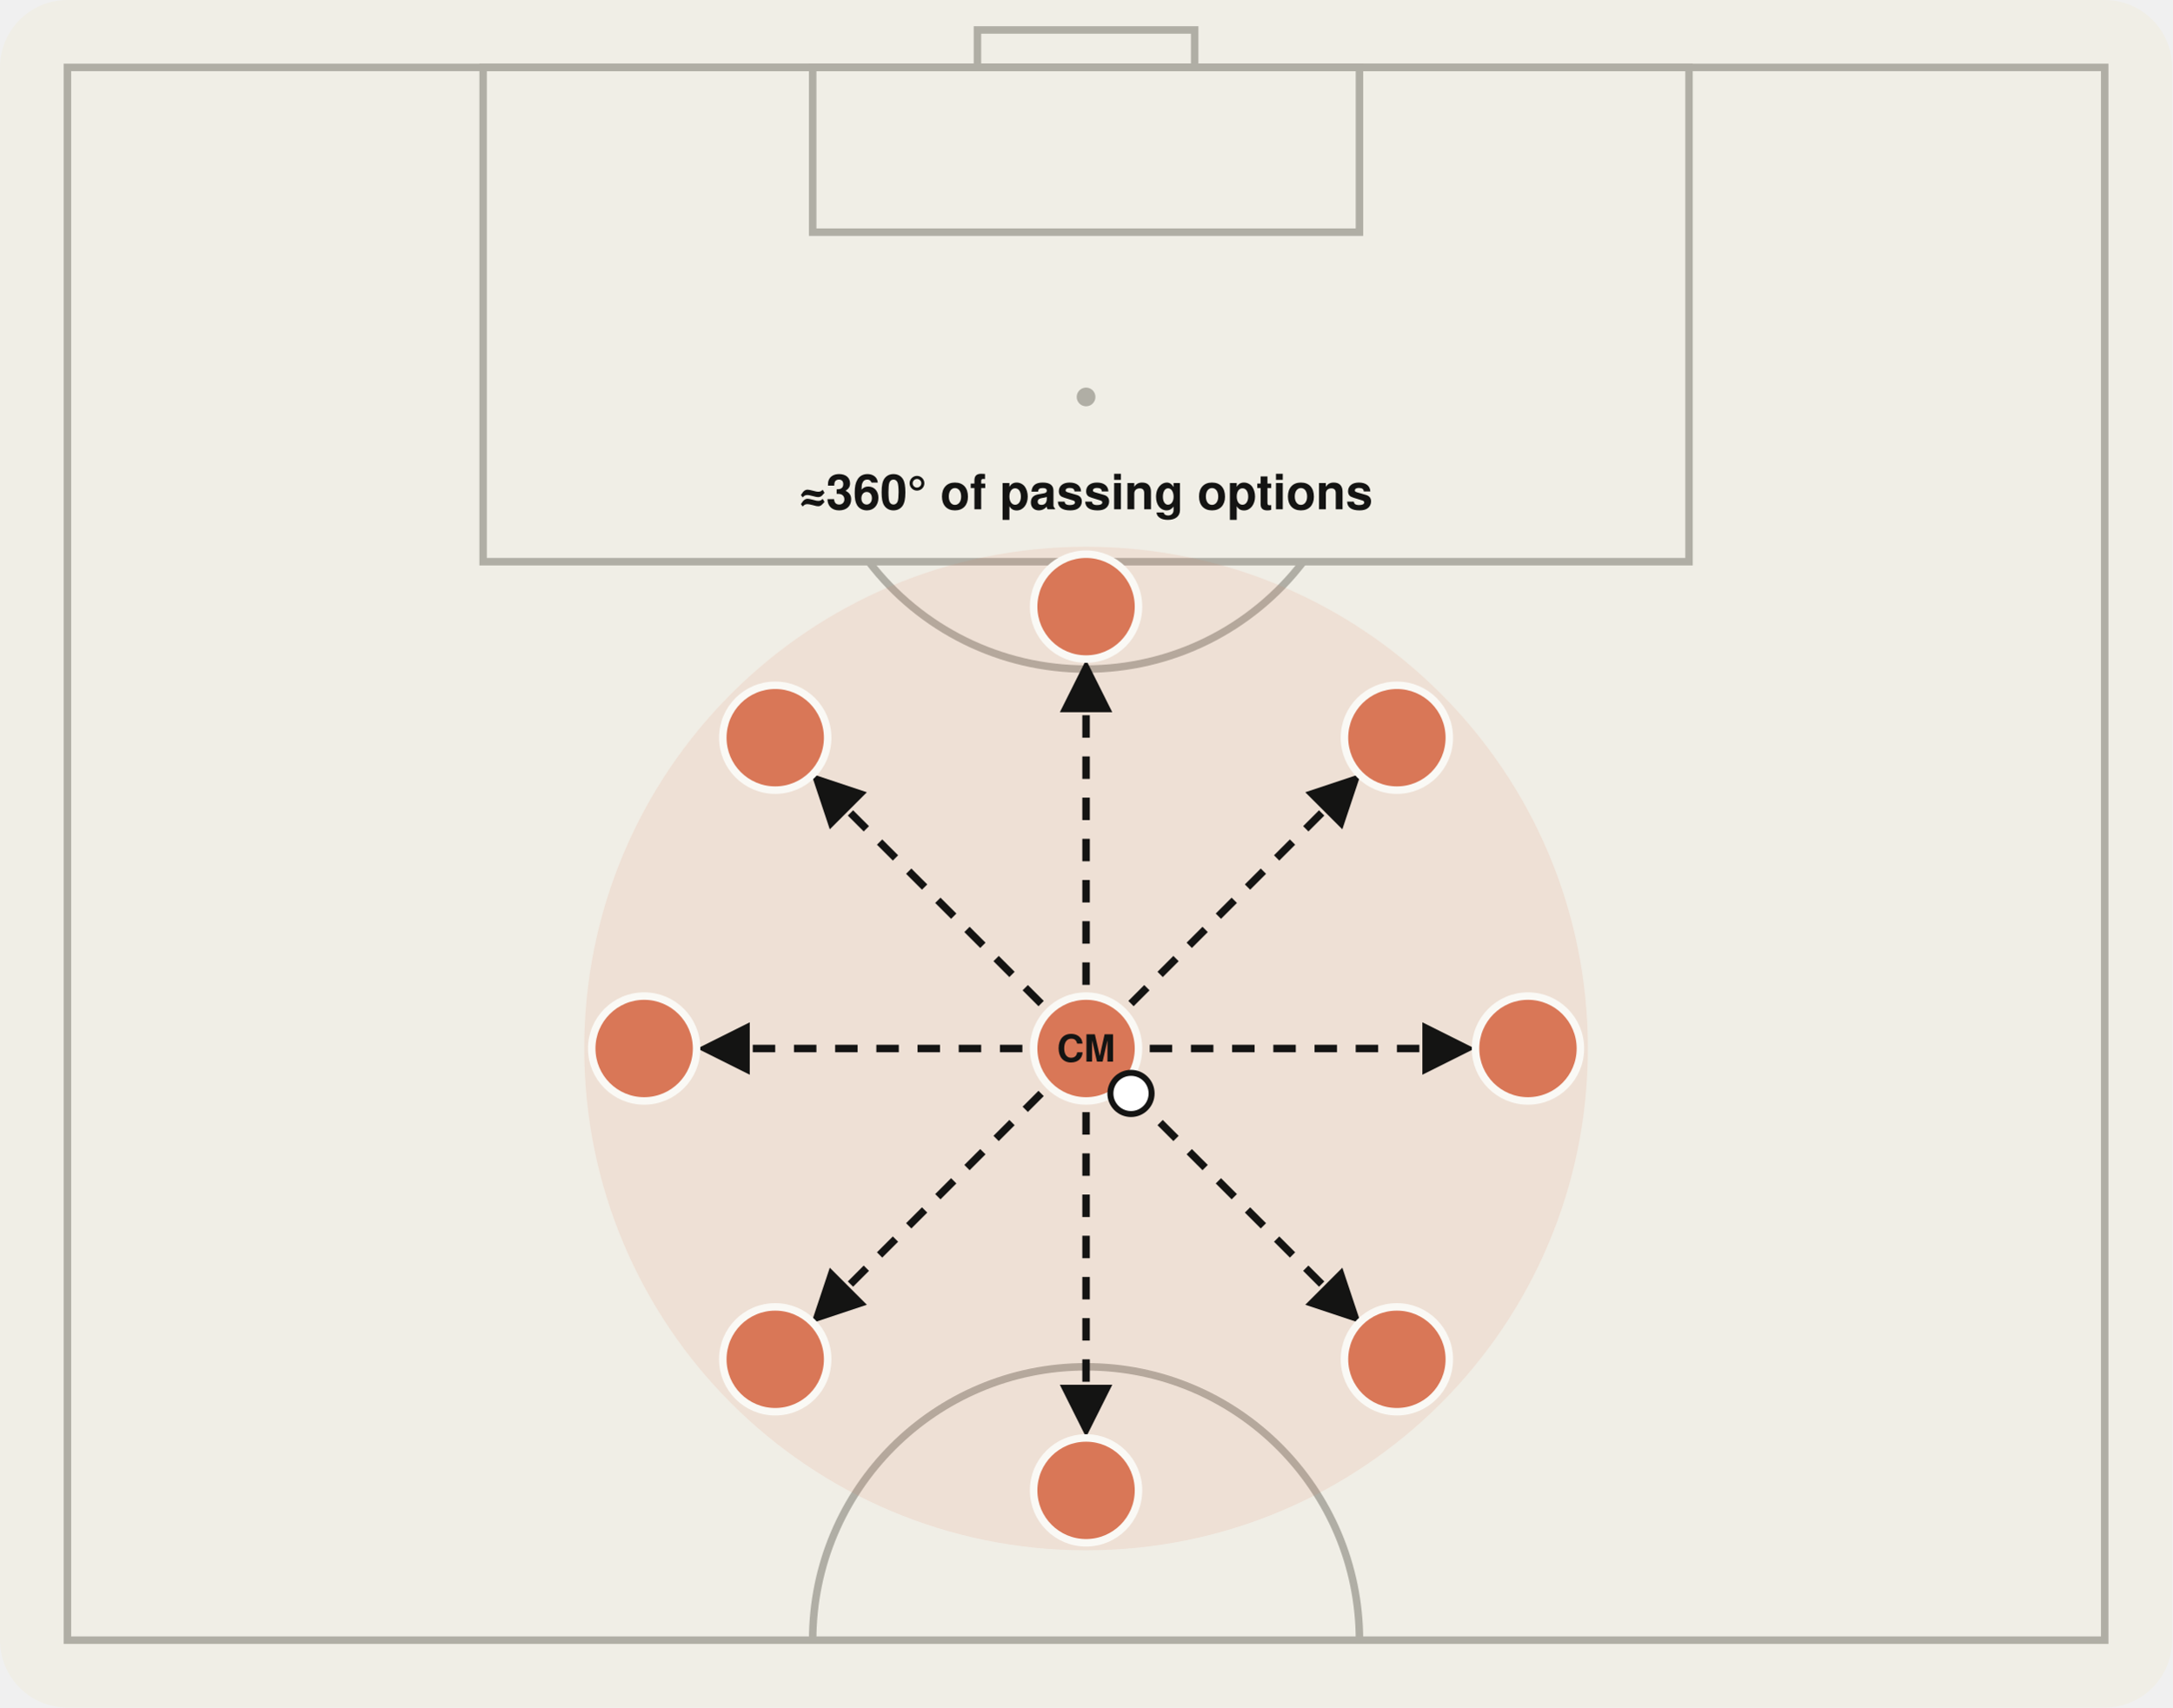
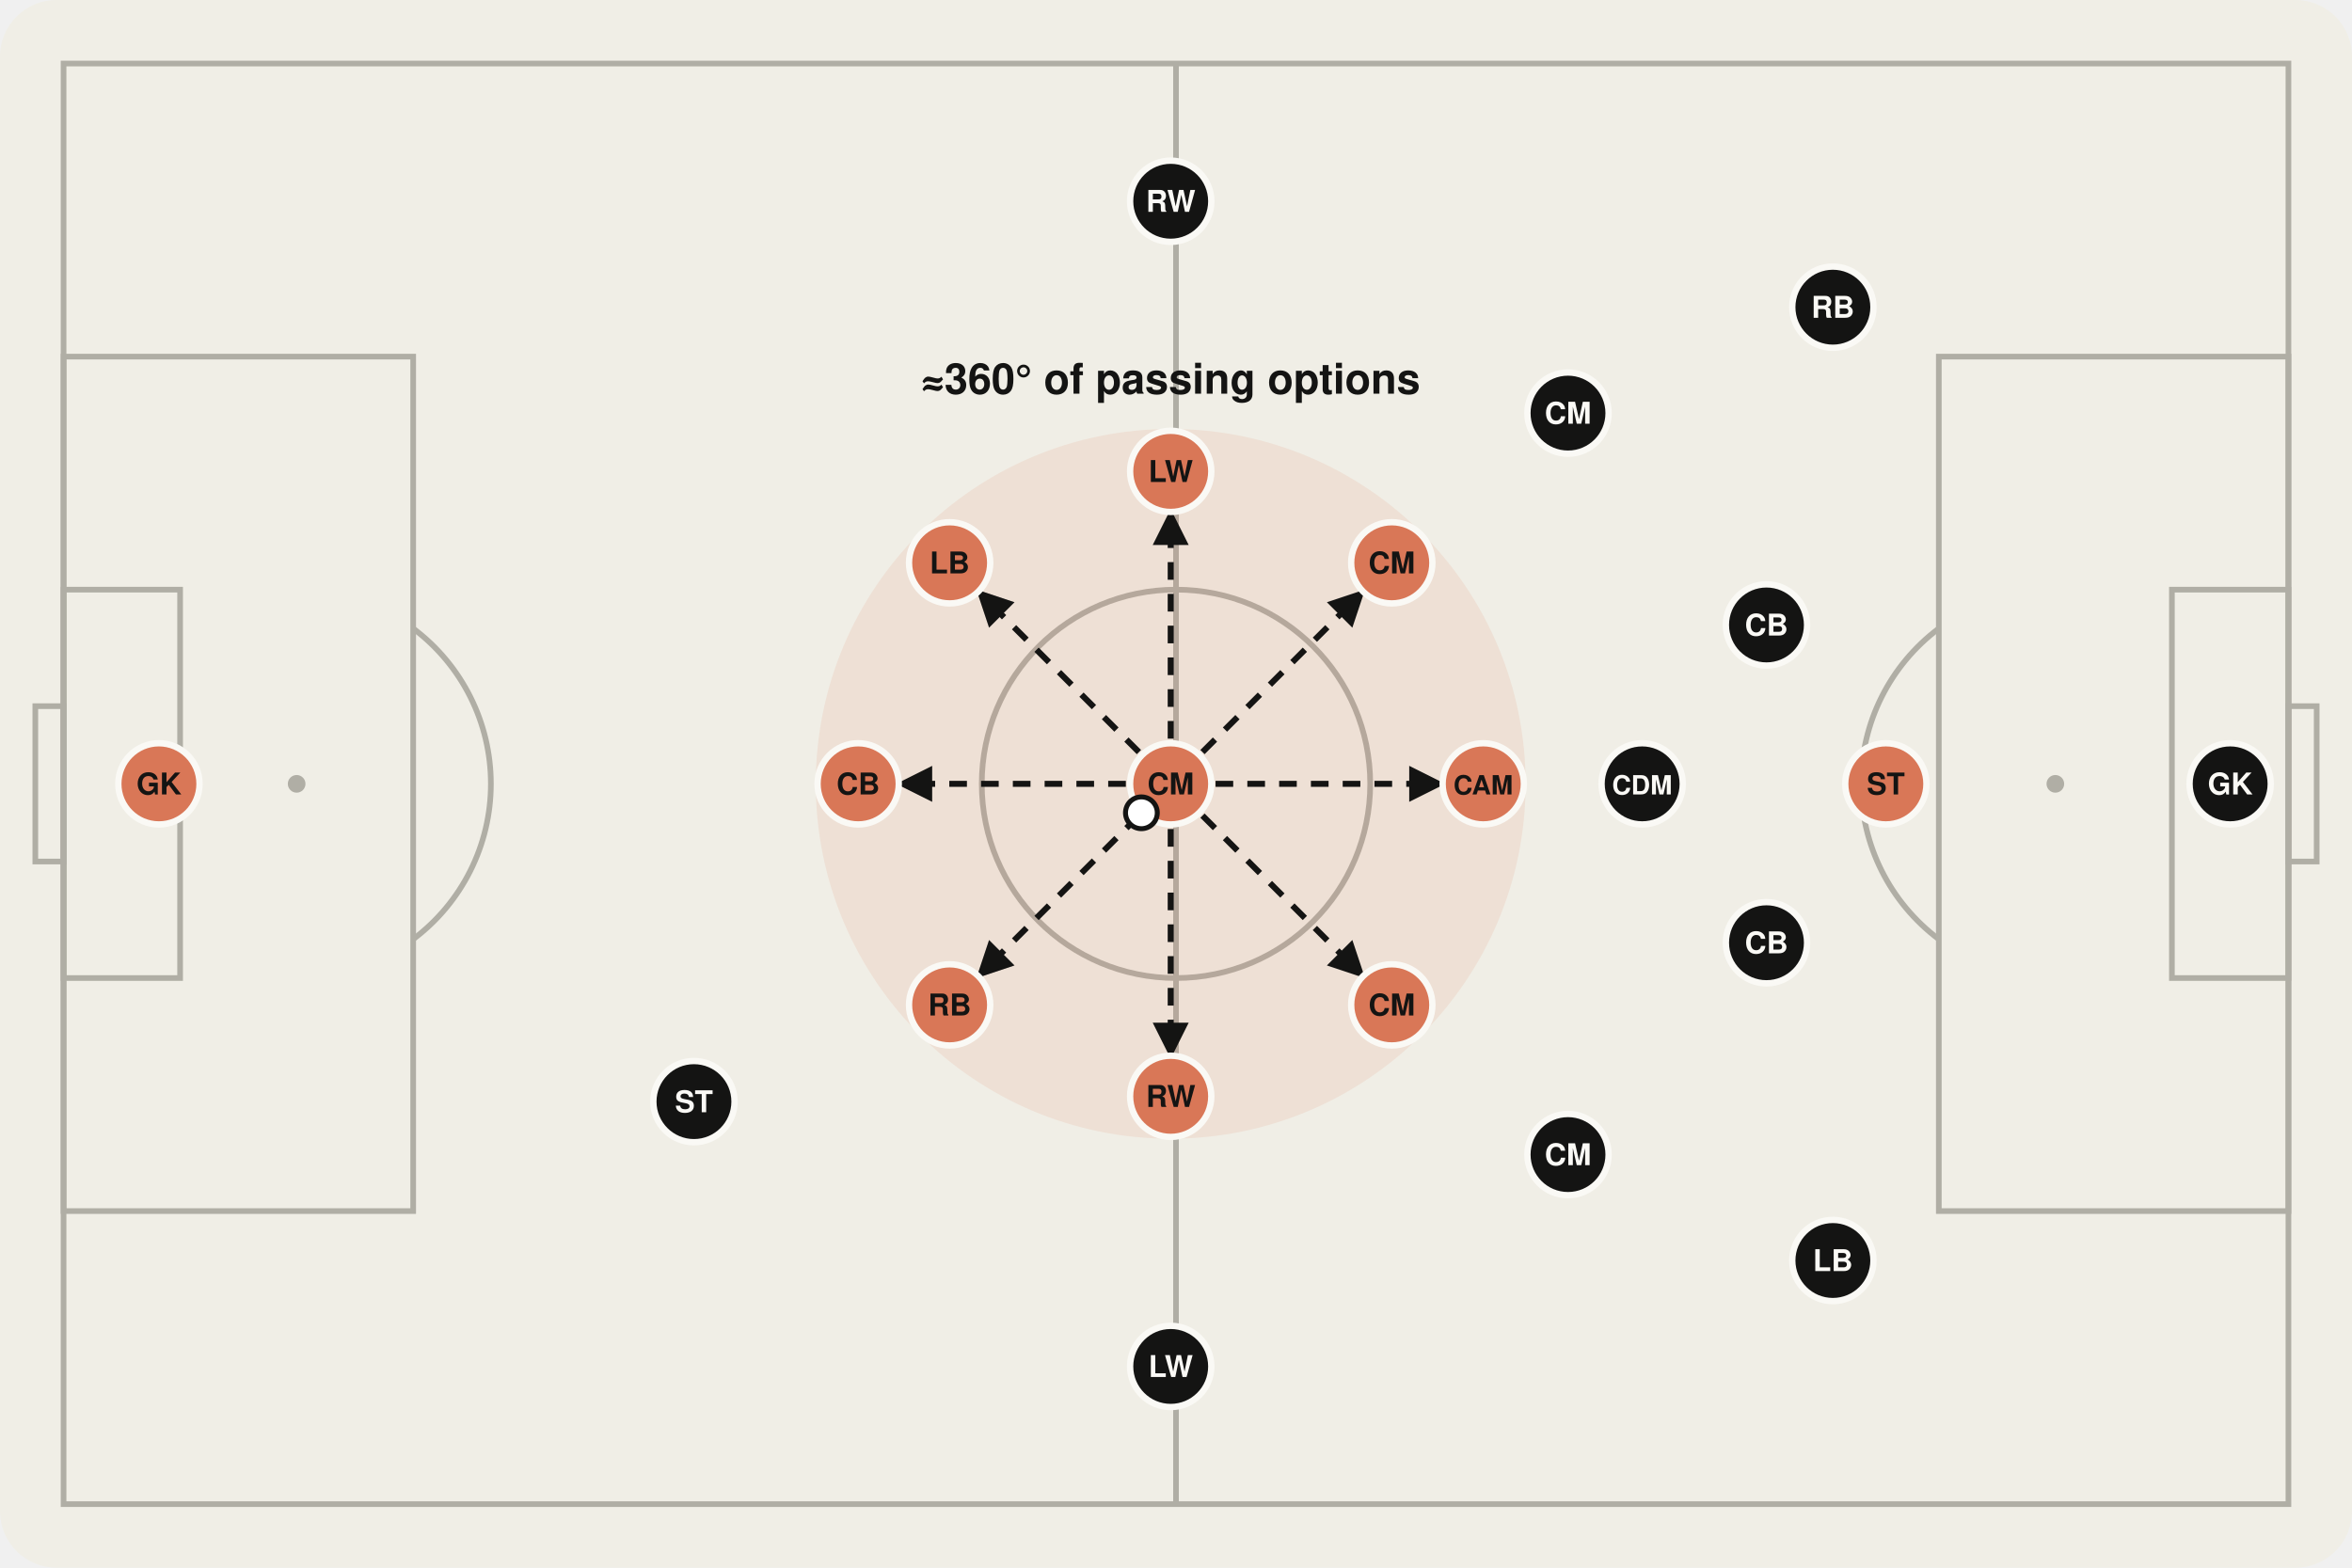
- <svg xmlns="http://www.w3.org/2000/svg" viewBox="0 0 580 456" role="img" aria-label="A central midfielder in the middle of the pitch with teammates in every direction: about 360 degrees of passing options">
+ <svg xmlns="http://www.w3.org/2000/svg" viewBox="0 0 666 444" role="img" aria-label="A central midfielder in the middle of the pitch with teammates in every direction: about 360 degrees of passing options">
  <defs>
-     <marker id="ac" viewBox="0 0 10 10" refX="8" refY="5" markerWidth="7" markerHeight="7" orient="auto-start-reverse">
+     <marker id="ac" viewBox="0 0 10 10" refX="8" refY="5" markerWidth="6" markerHeight="6" orient="auto-start-reverse">
      <path d="M0 0L10 5L0 10z" fill="#D97757" />
    </marker>
-     <marker id="as" viewBox="0 0 10 10" refX="8" refY="5" markerWidth="7" markerHeight="7" orient="auto-start-reverse">
+     <marker id="as" viewBox="0 0 10 10" refX="8" refY="5" markerWidth="6" markerHeight="6" orient="auto-start-reverse">
      <path d="M0 0L10 5L0 10z" fill="#141413" />
    </marker>
-     <marker id="ap" viewBox="0 0 10 10" refX="8" refY="5" markerWidth="7" markerHeight="7" orient="auto-start-reverse">
+     <marker id="ap" viewBox="0 0 10 10" refX="8" refY="5" markerWidth="6" markerHeight="6" orient="auto-start-reverse">
      <path d="M0 0L10 5L0 10z" fill="#141413" />
    </marker>
  </defs>
-   <rect x="0" y="0" width="580" height="456" rx="18" fill="#F0EEE6" />
-   <rect x="18" y="18" width="544" height="420" fill="none" stroke="#B0AEA5" stroke-width="2" />
-   <rect x="129" y="18" width="322" height="132" fill="none" stroke="#B0AEA5" stroke-width="2" />
-   <rect x="217" y="18" width="146" height="44" fill="none" stroke="#B0AEA5" stroke-width="2" />
-   <rect x="261" y="8" width="58" height="10" fill="none" stroke="#B0AEA5" stroke-width="2" />
-   <circle cx="290" cy="106" r="2.5" fill="#B0AEA5" />
-   <path d="M232 150 A73 73 0 0 0 348 150" fill="none" stroke="#B0AEA5" stroke-width="2" />
-   <path d="M217 438 A73 73 0 0 1 363 438" fill="none" stroke="#B0AEA5" stroke-width="2" />
-   <circle cx="290" cy="280" r="134" fill="#D97757" fill-opacity=".12" />
-   <path d="M290.0 263.0 L290.0 179.0" fill="none" stroke="#141413" stroke-width="2" stroke-dasharray="6 5" opacity="1" marker-end="url(#ap)" />
-   <circle cx="290" cy="162" r="14" fill="#D97757" stroke="#FAF9F5" stroke-width="2" />
-   <text x="290" y="165.5" text-anchor="middle" font-family="system-ui,Segoe UI,Helvetica,Arial,sans-serif" font-size="10" font-weight="700" fill="#141413" />
-   <path d="M302.0 268.0 L361.4 208.6" fill="none" stroke="#141413" stroke-width="2" stroke-dasharray="6 5" opacity="1" marker-end="url(#ap)" />
-   <circle cx="373" cy="197" r="14" fill="#D97757" stroke="#FAF9F5" stroke-width="2" />
-   <text x="373" y="200.5" text-anchor="middle" font-family="system-ui,Segoe UI,Helvetica,Arial,sans-serif" font-size="10" font-weight="700" fill="#141413" />
-   <path d="M307.0 280.0 L391.0 280.0" fill="none" stroke="#141413" stroke-width="2" stroke-dasharray="6 5" opacity="1" marker-end="url(#ap)" />
-   <circle cx="408" cy="280" r="14" fill="#D97757" stroke="#FAF9F5" stroke-width="2" />
-   <text x="408" y="283.5" text-anchor="middle" font-family="system-ui,Segoe UI,Helvetica,Arial,sans-serif" font-size="10" font-weight="700" fill="#141413" />
-   <path d="M302.0 292.0 L361.4 351.4" fill="none" stroke="#141413" stroke-width="2" stroke-dasharray="6 5" opacity="1" marker-end="url(#ap)" />
-   <circle cx="373" cy="363" r="14" fill="#D97757" stroke="#FAF9F5" stroke-width="2" />
-   <text x="373" y="366.5" text-anchor="middle" font-family="system-ui,Segoe UI,Helvetica,Arial,sans-serif" font-size="10" font-weight="700" fill="#141413" />
-   <path d="M290.0 297.0 L290.0 381.0" fill="none" stroke="#141413" stroke-width="2" stroke-dasharray="6 5" opacity="1" marker-end="url(#ap)" />
-   <circle cx="290" cy="398" r="14" fill="#D97757" stroke="#FAF9F5" stroke-width="2" />
-   <text x="290" y="401.5" text-anchor="middle" font-family="system-ui,Segoe UI,Helvetica,Arial,sans-serif" font-size="10" font-weight="700" fill="#141413" />
-   <path d="M278.0 292.0 L218.6 351.4" fill="none" stroke="#141413" stroke-width="2" stroke-dasharray="6 5" opacity="1" marker-end="url(#ap)" />
-   <circle cx="207" cy="363" r="14" fill="#D97757" stroke="#FAF9F5" stroke-width="2" />
-   <text x="207" y="366.5" text-anchor="middle" font-family="system-ui,Segoe UI,Helvetica,Arial,sans-serif" font-size="10" font-weight="700" fill="#141413" />
-   <path d="M273.0 280.0 L189.0 280.0" fill="none" stroke="#141413" stroke-width="2" stroke-dasharray="6 5" opacity="1" marker-end="url(#ap)" />
-   <circle cx="172" cy="280" r="14" fill="#D97757" stroke="#FAF9F5" stroke-width="2" />
-   <text x="172" y="283.5" text-anchor="middle" font-family="system-ui,Segoe UI,Helvetica,Arial,sans-serif" font-size="10" font-weight="700" fill="#141413" />
-   <path d="M278.0 268.0 L218.6 208.6" fill="none" stroke="#141413" stroke-width="2" stroke-dasharray="6 5" opacity="1" marker-end="url(#ap)" />
-   <circle cx="207" cy="197" r="14" fill="#D97757" stroke="#FAF9F5" stroke-width="2" />
-   <text x="207" y="200.5" text-anchor="middle" font-family="system-ui,Segoe UI,Helvetica,Arial,sans-serif" font-size="10" font-weight="700" fill="#141413" />
-   <circle cx="290" cy="280" r="14" fill="#D97757" stroke="#FAF9F5" stroke-width="2" />
-   <text x="290" y="283.5" text-anchor="middle" font-family="system-ui,Segoe UI,Helvetica,Arial,sans-serif" font-size="10" font-weight="700" fill="#141413">CM</text>
-   <circle cx="302" cy="292" r="5.5" fill="#fff" stroke="#141413" stroke-width="1.6" />
-   <text x="290" y="136" text-anchor="middle" font-family="system-ui,Segoe UI,Helvetica,Arial,sans-serif" font-size="13" font-weight="600" fill="#141413">≈360° of passing options</text>
+   <rect width="666" height="444" rx="16" fill="#F0EEE6" />
+   <rect x="18" y="18" width="630" height="408" fill="none" stroke="#B0AEA5" stroke-width="1.6" />
+   <line x1="333" y1="18" x2="333" y2="426" fill="none" stroke="#B0AEA5" stroke-width="1.6" />
+   <circle cx="333" cy="222" r="55" fill="none" stroke="#B0AEA5" stroke-width="1.6" />
+   <circle cx="333" cy="222" r="2.5" fill="#B0AEA5" />
+   <rect x="18" y="101" width="99" height="242" fill="none" stroke="#B0AEA5" stroke-width="1.6" />
+   <rect x="18" y="167" width="33" height="110" fill="none" stroke="#B0AEA5" stroke-width="1.6" />
+   <rect x="10" y="200" width="8" height="44" fill="none" stroke="#B0AEA5" stroke-width="1.6" />
+   <circle cx="84" cy="222" r="2.5" fill="#B0AEA5" />
+   <path d="M117 178.0 A55 55 0 0 1 117 266.0" fill="none" stroke="#B0AEA5" stroke-width="1.6" />
+   <rect x="549" y="101" width="99" height="242" fill="none" stroke="#B0AEA5" stroke-width="1.6" />
+   <rect x="615" y="167" width="33" height="110" fill="none" stroke="#B0AEA5" stroke-width="1.6" />
+   <rect x="648" y="200" width="8" height="44" fill="none" stroke="#B0AEA5" stroke-width="1.6" />
+   <circle cx="582" cy="222" r="2.5" fill="#B0AEA5" />
+   <path d="M549 178.0 A55 55 0 0 0 549 266.0" fill="none" stroke="#B0AEA5" stroke-width="1.6" />
+   <circle cx="331.5" cy="222.0" r="100.5" fill="#D97757" fill-opacity=".12" />
+   <path d="M344.2 222.0 L407.2 222.0" fill="none" stroke="#141413" stroke-width="1.7" stroke-dasharray="5 4" opacity="1" marker-end="url(#ap)" />
+   <circle cx="420.0" cy="222.0" r="11.5" fill="#D97757" stroke="#FAF9F5" stroke-width="1.8" />
+   <text x="420.0" y="225.0" text-anchor="middle" font-family="system-ui,Segoe UI,Helvetica,Arial,sans-serif" font-size="7.5" font-weight="700" fill="#141413">CAM</text>
+   <path d="M340.5 231.0 L385.1 275.6" fill="none" stroke="#141413" stroke-width="1.7" stroke-dasharray="5 4" opacity="1" marker-end="url(#ap)" />
+   <circle cx="394.1" cy="284.6" r="11.5" fill="#D97757" stroke="#FAF9F5" stroke-width="1.8" />
+   <text x="394.1" y="287.6" text-anchor="middle" font-family="system-ui,Segoe UI,Helvetica,Arial,sans-serif" font-size="8.5" font-weight="700" fill="#141413">CM</text>
+   <path d="M331.5 234.8 L331.5 297.8" fill="none" stroke="#141413" stroke-width="1.7" stroke-dasharray="5 4" opacity="1" marker-end="url(#ap)" />
+   <circle cx="331.5" cy="310.5" r="11.5" fill="#D97757" stroke="#FAF9F5" stroke-width="1.8" />
+   <text x="331.5" y="313.5" text-anchor="middle" font-family="system-ui,Segoe UI,Helvetica,Arial,sans-serif" font-size="8.5" font-weight="700" fill="#141413">RW</text>
+   <path d="M322.5 231.0 L277.9 275.6" fill="none" stroke="#141413" stroke-width="1.7" stroke-dasharray="5 4" opacity="1" marker-end="url(#ap)" />
+   <circle cx="268.9" cy="284.6" r="11.5" fill="#D97757" stroke="#FAF9F5" stroke-width="1.8" />
+   <text x="268.9" y="287.6" text-anchor="middle" font-family="system-ui,Segoe UI,Helvetica,Arial,sans-serif" font-size="8.5" font-weight="700" fill="#141413">RB</text>
+   <path d="M318.8 222.0 L255.8 222.0" fill="none" stroke="#141413" stroke-width="1.7" stroke-dasharray="5 4" opacity="1" marker-end="url(#ap)" />
+   <circle cx="243.0" cy="222.0" r="11.5" fill="#D97757" stroke="#FAF9F5" stroke-width="1.8" />
+   <text x="243.0" y="225.0" text-anchor="middle" font-family="system-ui,Segoe UI,Helvetica,Arial,sans-serif" font-size="8.5" font-weight="700" fill="#141413">CB</text>
+   <path d="M322.5 213.0 L277.9 168.4" fill="none" stroke="#141413" stroke-width="1.7" stroke-dasharray="5 4" opacity="1" marker-end="url(#ap)" />
+   <circle cx="268.9" cy="159.4" r="11.5" fill="#D97757" stroke="#FAF9F5" stroke-width="1.8" />
+   <text x="268.9" y="162.4" text-anchor="middle" font-family="system-ui,Segoe UI,Helvetica,Arial,sans-serif" font-size="8.5" font-weight="700" fill="#141413">LB</text>
+   <path d="M331.5 209.2 L331.5 146.2" fill="none" stroke="#141413" stroke-width="1.7" stroke-dasharray="5 4" opacity="1" marker-end="url(#ap)" />
+   <circle cx="331.5" cy="133.5" r="11.5" fill="#D97757" stroke="#FAF9F5" stroke-width="1.8" />
+   <text x="331.5" y="136.5" text-anchor="middle" font-family="system-ui,Segoe UI,Helvetica,Arial,sans-serif" font-size="8.5" font-weight="700" fill="#141413">LW</text>
+   <path d="M340.5 213.0 L385.1 168.4" fill="none" stroke="#141413" stroke-width="1.7" stroke-dasharray="5 4" opacity="1" marker-end="url(#ap)" />
+   <circle cx="394.1" cy="159.4" r="11.5" fill="#D97757" stroke="#FAF9F5" stroke-width="1.8" />
+   <text x="394.1" y="162.4" text-anchor="middle" font-family="system-ui,Segoe UI,Helvetica,Arial,sans-serif" font-size="8.5" font-weight="700" fill="#141413">CM</text>
+   <circle cx="331.5" cy="222.0" r="11.5" fill="#D97757" stroke="#FAF9F5" stroke-width="1.8" />
+   <text x="331.5" y="225.0" text-anchor="middle" font-family="system-ui,Segoe UI,Helvetica,Arial,sans-serif" font-size="8.5" font-weight="700" fill="#141413">CM</text>
+   <circle cx="323.2" cy="230.2" r="4.5" fill="#fff" stroke="#141413" stroke-width="1.4" />
+   <circle cx="45.0" cy="222.0" r="11.5" fill="#D97757" stroke="#FAF9F5" stroke-width="1.8" />
+   <text x="45.0" y="225.0" text-anchor="middle" font-family="system-ui,Segoe UI,Helvetica,Arial,sans-serif" font-size="8.5" font-weight="700" fill="#141413">GK</text>
+   <circle cx="534.0" cy="222.0" r="11.5" fill="#D97757" stroke="#FAF9F5" stroke-width="1.8" />
+   <text x="534.0" y="225.0" text-anchor="middle" font-family="system-ui,Segoe UI,Helvetica,Arial,sans-serif" font-size="8.5" font-weight="700" fill="#141413">ST</text>
+   <circle cx="631.5" cy="222.0" r="11.5" fill="#141413" stroke="#FAF9F5" stroke-width="1.8" />
+   <text x="631.5" y="225.0" text-anchor="middle" font-family="system-ui,Segoe UI,Helvetica,Arial,sans-serif" font-size="8.5" font-weight="700" fill="#FAF9F5">GK</text>
+   <circle cx="519.0" cy="87.0" r="11.5" fill="#141413" stroke="#FAF9F5" stroke-width="1.8" />
+   <text x="519.0" y="90.0" text-anchor="middle" font-family="system-ui,Segoe UI,Helvetica,Arial,sans-serif" font-size="8.5" font-weight="700" fill="#FAF9F5">RB</text>
+   <circle cx="500.2" cy="177.0" r="11.5" fill="#141413" stroke="#FAF9F5" stroke-width="1.8" />
+   <text x="500.2" y="180.0" text-anchor="middle" font-family="system-ui,Segoe UI,Helvetica,Arial,sans-serif" font-size="8.5" font-weight="700" fill="#FAF9F5">CB</text>
+   <circle cx="500.2" cy="267.0" r="11.5" fill="#141413" stroke="#FAF9F5" stroke-width="1.8" />
+   <text x="500.2" y="270.0" text-anchor="middle" font-family="system-ui,Segoe UI,Helvetica,Arial,sans-serif" font-size="8.5" font-weight="700" fill="#FAF9F5">CB</text>
+   <circle cx="519.0" cy="357.0" r="11.5" fill="#141413" stroke="#FAF9F5" stroke-width="1.8" />
+   <text x="519.0" y="360.0" text-anchor="middle" font-family="system-ui,Segoe UI,Helvetica,Arial,sans-serif" font-size="8.5" font-weight="700" fill="#FAF9F5">LB</text>
+   <circle cx="444.0" cy="117.0" r="11.5" fill="#141413" stroke="#FAF9F5" stroke-width="1.8" />
+   <text x="444.0" y="120.0" text-anchor="middle" font-family="system-ui,Segoe UI,Helvetica,Arial,sans-serif" font-size="8.5" font-weight="700" fill="#FAF9F5">CM</text>
+   <circle cx="465.0" cy="222.0" r="11.5" fill="#141413" stroke="#FAF9F5" stroke-width="1.8" />
+   <text x="465.0" y="225.0" text-anchor="middle" font-family="system-ui,Segoe UI,Helvetica,Arial,sans-serif" font-size="7.5" font-weight="700" fill="#FAF9F5">CDM</text>
+   <circle cx="444.0" cy="327.0" r="11.5" fill="#141413" stroke="#FAF9F5" stroke-width="1.8" />
+   <text x="444.0" y="330.0" text-anchor="middle" font-family="system-ui,Segoe UI,Helvetica,Arial,sans-serif" font-size="8.5" font-weight="700" fill="#FAF9F5">CM</text>
+   <circle cx="331.5" cy="57.0" r="11.5" fill="#141413" stroke="#FAF9F5" stroke-width="1.8" />
+   <text x="331.5" y="60.0" text-anchor="middle" font-family="system-ui,Segoe UI,Helvetica,Arial,sans-serif" font-size="8.5" font-weight="700" fill="#FAF9F5">RW</text>
+   <circle cx="331.5" cy="387.0" r="11.5" fill="#141413" stroke="#FAF9F5" stroke-width="1.8" />
+   <text x="331.5" y="390.0" text-anchor="middle" font-family="system-ui,Segoe UI,Helvetica,Arial,sans-serif" font-size="8.5" font-weight="700" fill="#FAF9F5">LW</text>
+   <circle cx="196.5" cy="312.0" r="11.5" fill="#141413" stroke="#FAF9F5" stroke-width="1.8" />
+   <text x="196.5" y="315.0" text-anchor="middle" font-family="system-ui,Segoe UI,Helvetica,Arial,sans-serif" font-size="8.5" font-weight="700" fill="#FAF9F5">ST</text>
+   <text x="331.5" y="111.5" text-anchor="middle" font-family="system-ui,Segoe UI,Helvetica,Arial,sans-serif" font-size="12" font-weight="600" fill="#141413">≈360° of passing options</text>
</svg>
